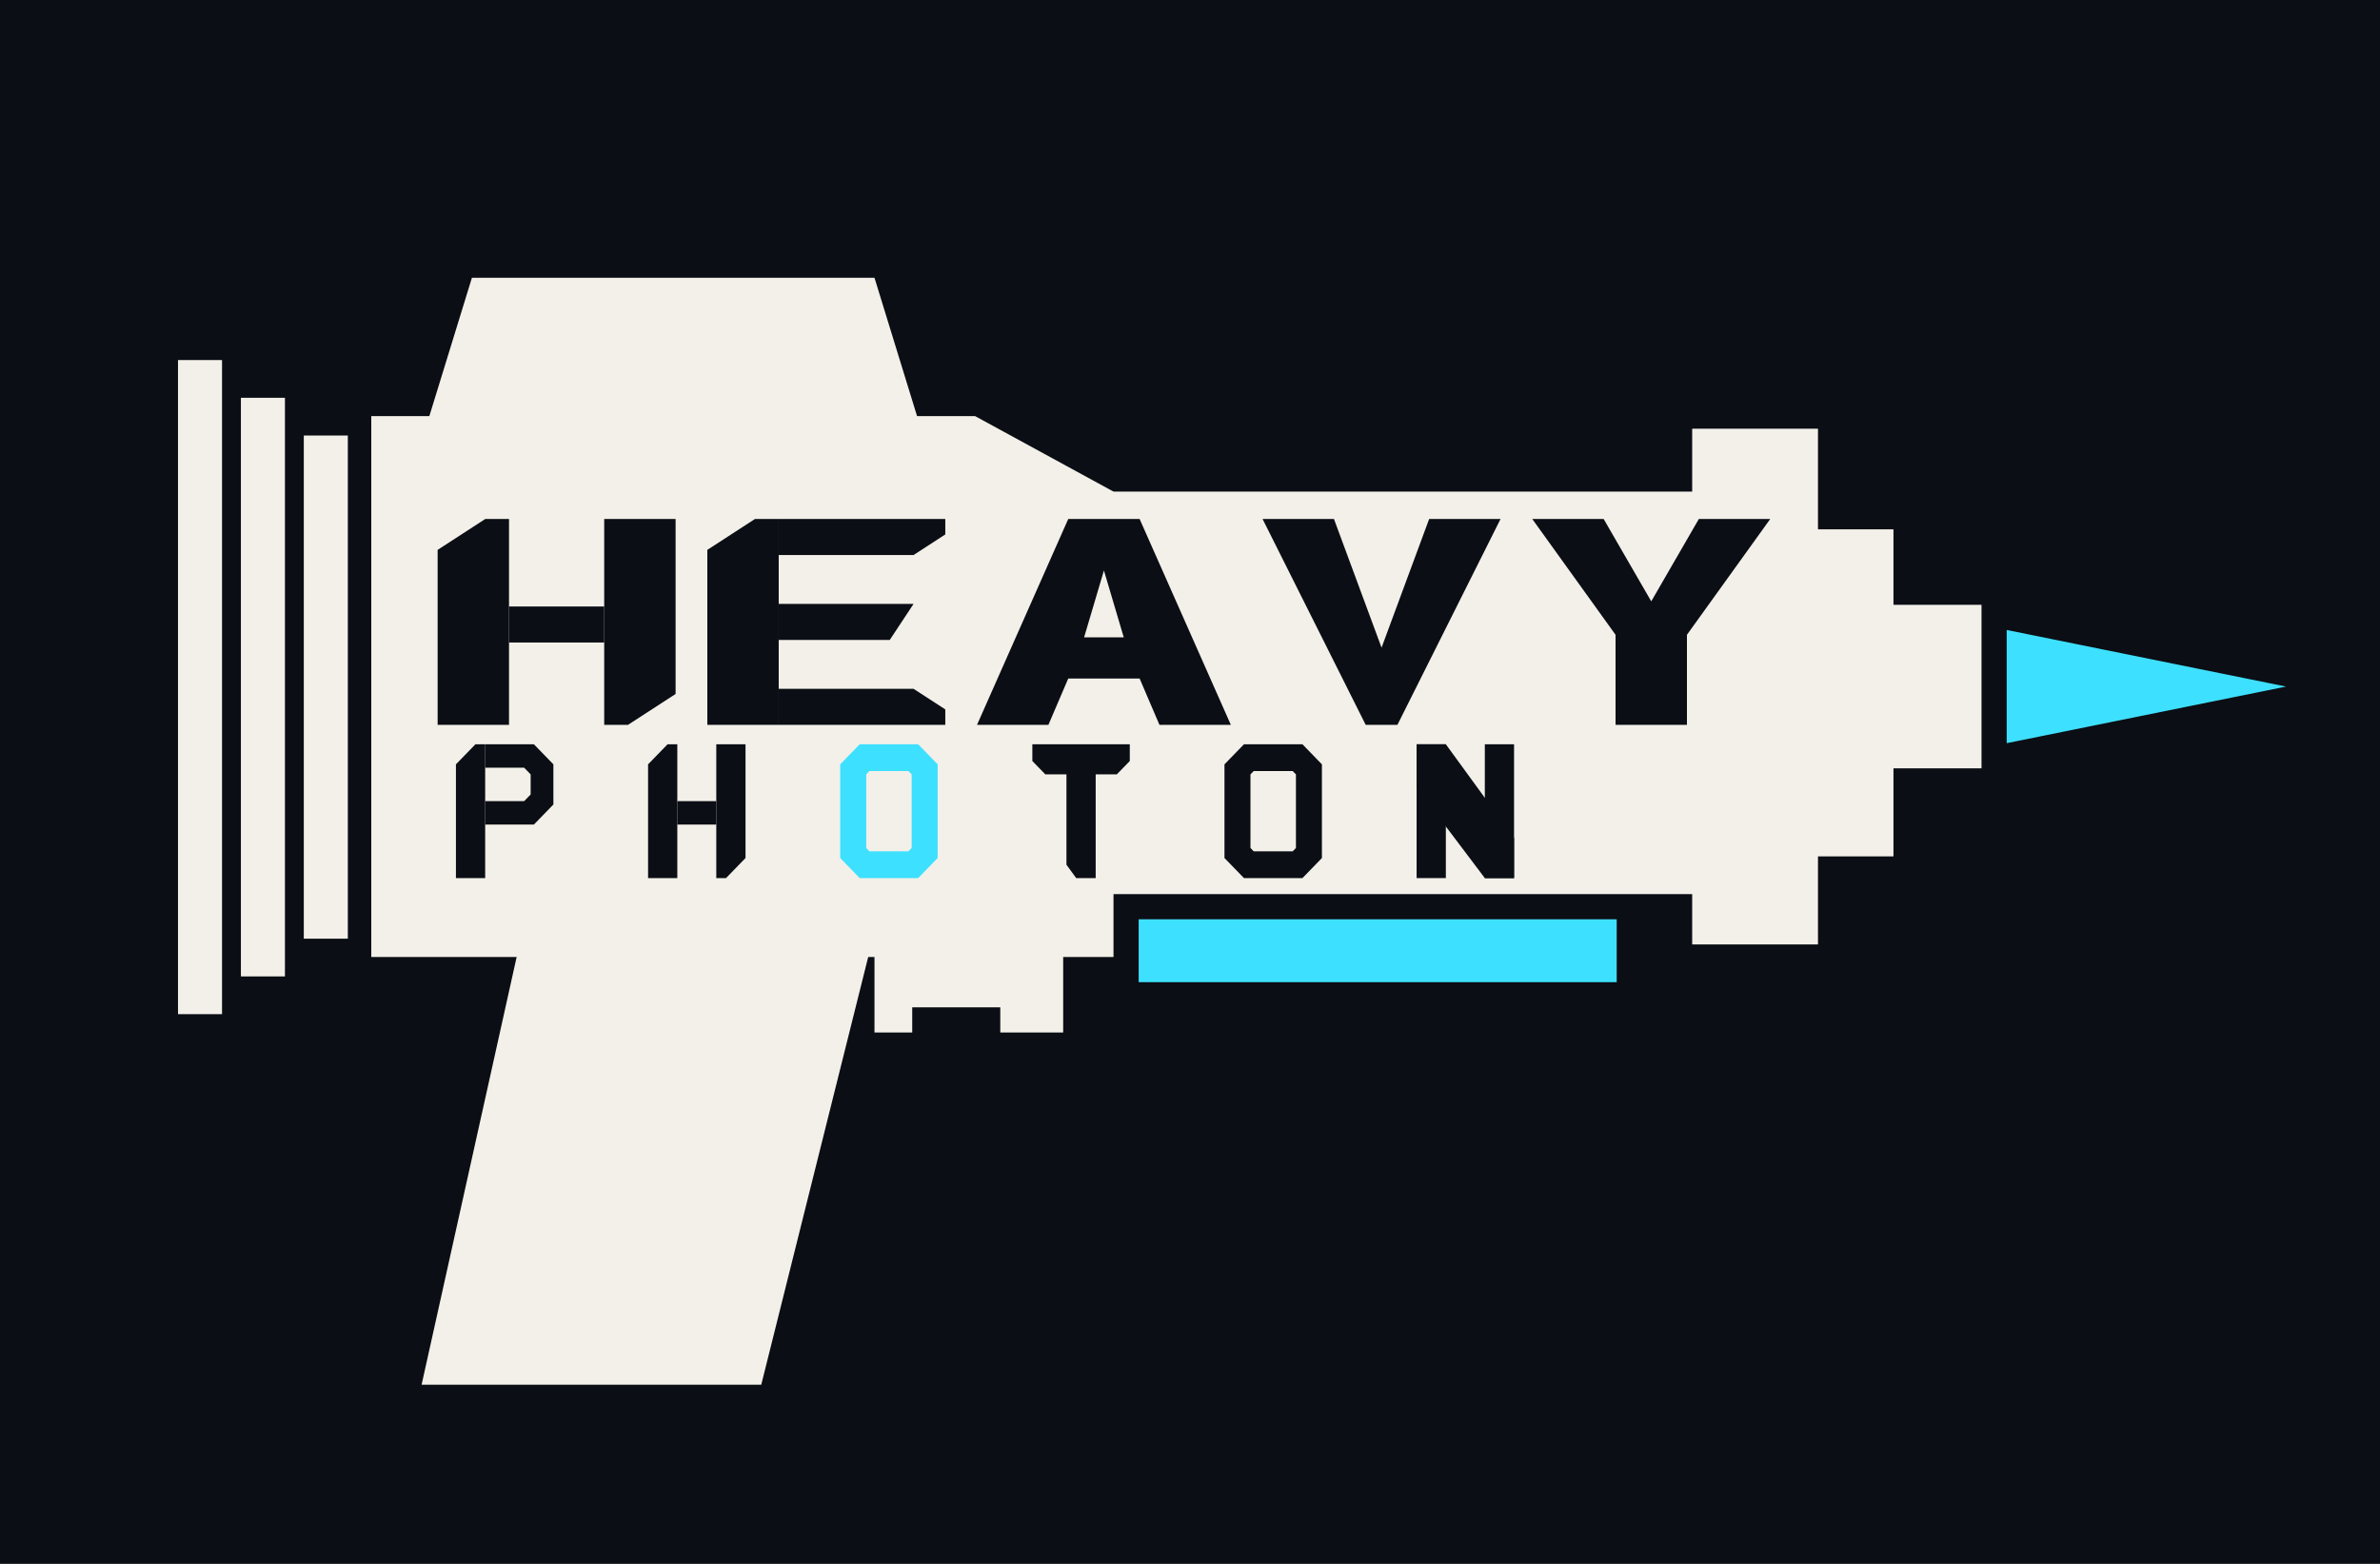
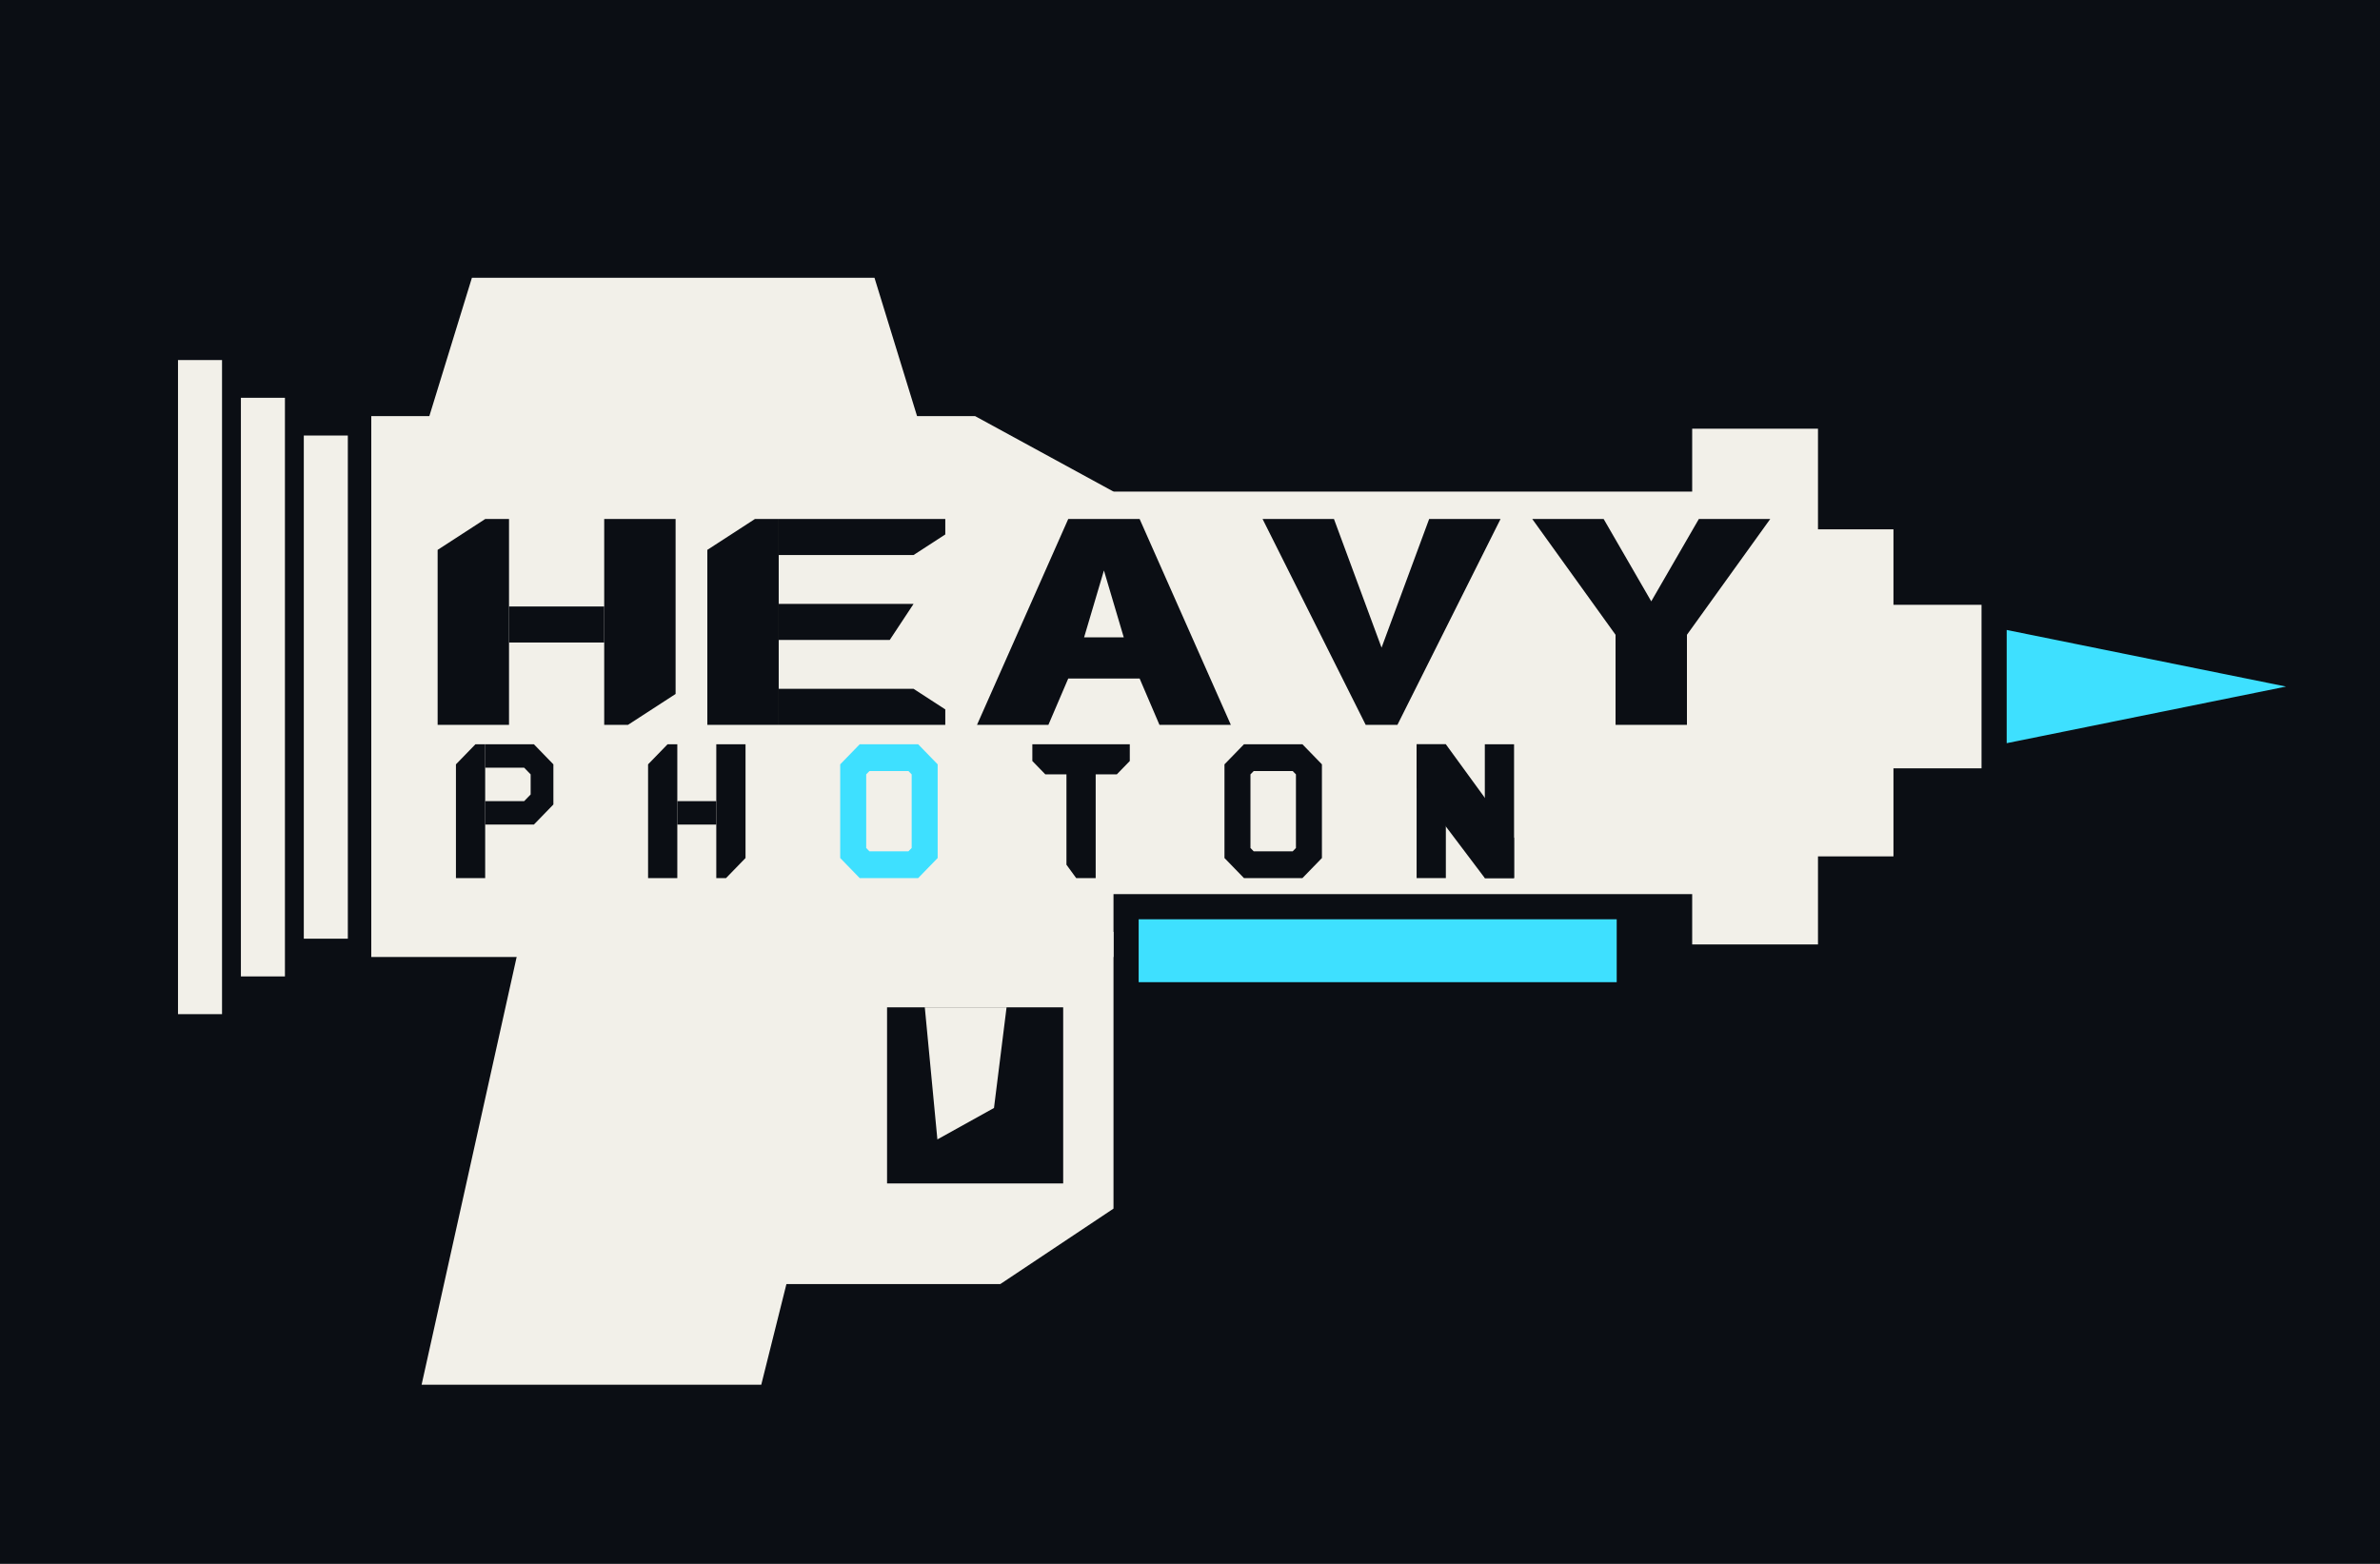
<svg xmlns="http://www.w3.org/2000/svg" viewBox="0 0 700 460" width="700" height="460" version="1.1" id="svg25">
  <defs id="defs25" />
  <rect width="700" height="460" fill="#0B0E14" id="rect1" />
  <g id="fin-1" transform="matrix(1.85,0,0,1.85,48.65385,-16.19231)">
    <g fill="#f2f0e9" id="g2">
      <rect x="2" y="66" width="7" height="104" id="rect2" />
    </g>
  </g>
  <g id="fin-2" transform="matrix(1.85,0,0,1.85,48.65385,-16.19231)">
    <g fill="#f2f0e9" id="g3">
      <rect x="12" y="72" width="7" height="92" id="rect3" />
    </g>
  </g>
  <g id="fin-3" transform="matrix(1.85,0,0,1.85,48.65385,-16.19231)">
    <g fill="#f2f0e9" id="g4">
      <rect x="22" y="78" width="7" height="80" id="rect4" />
    </g>
  </g>
  <g id="gun" transform="translate(50 4) scale(1.85)">
    <g id="grip">
      <g fill="#F2F0E9" id="g5">
        <path d="M56,146 L112,146 L94,218 L40,218 Z" id="path4" />
      </g>
    </g>
    <g id="body">
      <g fill="#F2F0E9" id="g6">
        <path d="M32,64 L128,64 L150,76 L150,150 L32,150 Z" id="path5" />
      </g>
    </g>
    <g id="sight">
      <g fill="#F2F0E9" id="g7">
        <path d="M48,42 L112,42 L120,68 L40,68 Z" id="path6" />
      </g>
    </g>
    <g id="trigger">
      <g fill="#F2F0E9" id="g8">
-         <rect x="112" y="146" width="30" height="16" id="rect7" />
+         <path d="M110,146 L150,146 L150,190 L132,202 L96,202 Z" id="rect7" />
      </g>
-       <rect x="118" y="158" width="14" height="8" fill="#0B0E14" id="rect8" />
+       <path d="M114,158 L142,158 L142,186 L114,186 Z" fill="#0B0E14" id="rect8" />
+       <path d="M120,158 L133,158 L131,174 L122,179 Z" fill="#F2F0E9" id="trigger-blade" />
    </g>
    <g id="barrel">
      <g fill="#F2F0E9" id="g9">
        <path d="M146,76 L246,76 L246,140 L146,140 Z" id="path8" />
      </g>
      <rect x="154" y="144" width="76" height="10" fill="#3EE0FF" id="rect9" />
    </g>
    <g id="muzzle">
      <g fill="#F2F0E9" id="g10">
        <path d="M242,66 L262,66 L262,82 L274,82 L274,134 L262,134 L262,148 L242,148 Z" id="path9" />
      </g>
    </g>
  </g>
  <g id="tip" transform="matrix(1.85,0,0,1.85,50,4)">
    <g fill="#F2F0E9" id="g11">
      <rect x="270" y="94" width="18" height="26" id="rect10" />
    </g>
    <path d="m 292,98 44.415,9 L 292,116 Z" fill="#3ee0ff" id="path11" style="stroke-width:1.924" />
  </g>
  <g id="word-heavy" fill="#0b0e14" transform="matrix(1.166489,0,0,0.7568269,128.7154,152.6615)">
    <g id="heavy-h0">
      <g id="g12">
        <rect x="18" y="34" width="24" height="14" id="rect11" />
        <polygon points="18,0 18,80 0,80 0,12 12,0 " id="polygon11" />
        <polygon points="60,68 48,80 42,80 42,0 60,0 " id="polygon12" />
      </g>
    </g>
    <g id="heavy-e1" transform="translate(68)">
      <g id="g16">
        <polygon points="18,0 18,80 0,80 0,12 12,0 " id="polygon13" />
        <polygon points="60,6 52,14 18,14 18,0 60,0 " id="polygon14" />
        <polygon points="18,47 18,33 52,33 46,47 " id="polygon15" />
        <polygon points="60,74 60,80 18,80 18,66 52,66 " id="polygon16" />
      </g>
    </g>
    <g id="heavy-a2" transform="translate(136)">
      <g id="g17">
        <path fill-rule="evenodd" d="M 23,0 H 41 L 64,80 H 46 L 41,62 H 23 L 18,80 H 0 Z m 9,20 5,26 H 27 Z" id="path16" />
      </g>
    </g>
    <g id="heavy-v3" transform="translate(208)">
      <g id="g18">
        <polygon points="0,0 18,0 30,50 42,0 60,0 34,80 26,80 " id="polygon17" />
      </g>
    </g>
    <g id="heavy-y4" transform="translate(276)">
      <g id="g19">
        <polygon points="21,80 21,45 0,0 18,0 30,32 42,0 60,0 39,45 39,80 " id="polygon18" />
      </g>
    </g>
  </g>
  <g id="word-photon" fill="#0b0e14" transform="matrix(0.4776847,0,0,0.4920192,134.1,218.9231)">
    <g id="photon-p0">
      <g id="g20">
        <path fill-rule="evenodd" d="M 18,0 H 48 L 60,12 V 36 L 48,48 H 18 V 34 h 24 l 4,-4 V 18 L 42,14 H 18 Z" id="path19" />
        <polygon points="0,80 0,12 12,0 18,0 18,80 " id="polygon19" />
      </g>
    </g>
    <g id="photon-h1" transform="translate(118.3)">
      <g id="g21">
        <rect x="18" y="34" width="24" height="14" id="rect20" />
        <polygon points="0,80 0,12 12,0 18,0 18,80 " id="polygon20" />
        <polygon points="42,80 42,0 60,0 60,68 48,80 " id="polygon21" />
      </g>
    </g>
    <g id="photon-o2" transform="translate(236.6)">
      <g fill="#3ee0ff" id="g22">
        <path fill-rule="evenodd" d="M 12,0 H 48 L 60,12 V 68 L 48,80 H 12 L 0,68 V 12 Z m 6,16 h 24 l 2,2 v 44 l -2,2 H 18 L 16,62 V 18 Z" id="path21" />
      </g>
    </g>
    <g id="photon-t3" transform="translate(354.9)">
      <g id="g23">
        <polygon points="52,18 8,18 0,10 0,0 60,0 60,10 " id="polygon22" />
        <polygon points="21,72 21,14 39,14 39,80 27,80 " id="polygon23" />
      </g>
    </g>
    <g id="photon-o4" transform="translate(473.2)">
      <g id="g24">
        <path fill-rule="evenodd" d="M 12,0 H 48 L 60,12 V 68 L 48,80 H 12 L 0,68 V 12 Z m 6,16 h 24 l 2,2 v 44 l -2,2 H 18 L 16,62 V 18 Z" id="path23" />
      </g>
    </g>
    <g id="photon-n5" transform="translate(591.5)">
      <g id="g25">
        <rect x="0" y="0" width="18" height="80" id="rect24" />
        <rect x="42" y="0" width="18" height="80" id="rect25" />
        <polygon points="60,80 42,80 0,26 0,0 18,0 60,56 " id="polygon25" />
      </g>
    </g>
  </g>
</svg>
